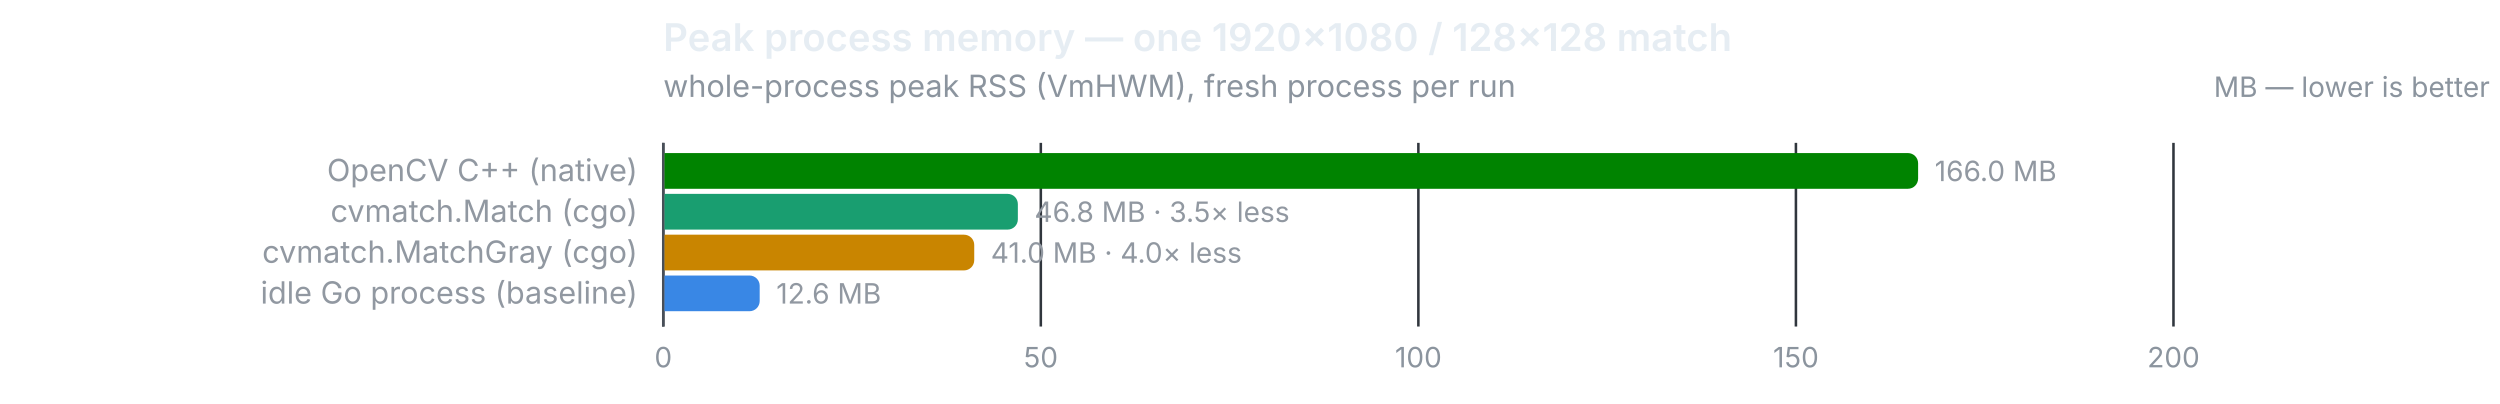
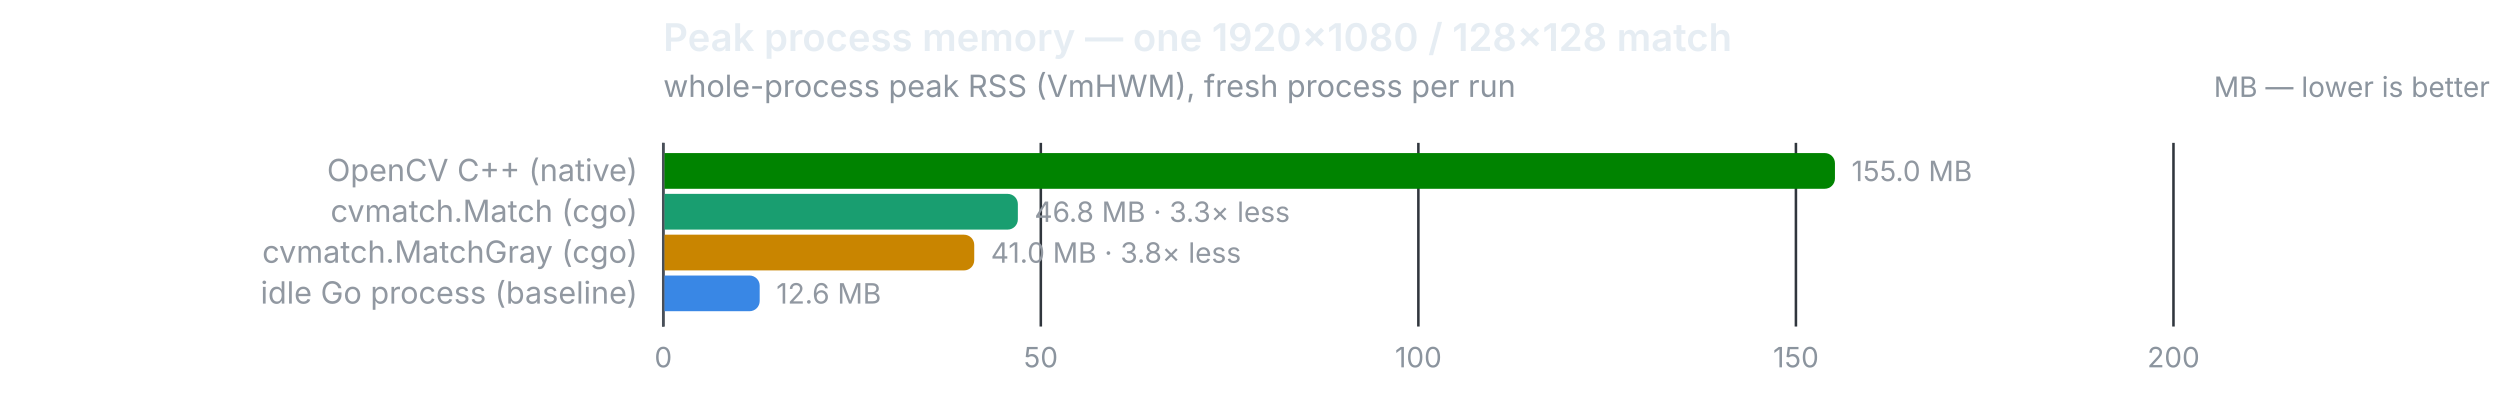
<svg xmlns="http://www.w3.org/2000/svg" width="980" height="158" viewBox="0 0 980 158" role="img">
  <text x="260" y="20" font-size="15" font-weight="600" fill="#e6edf3" font-family="system-ui,-apple-system,Segoe UI,sans-serif">Peak process memory — one 1920×1080 / 128×128 match</text>
  <text x="260" y="38" font-size="12" fill="#8b949e" font-family="system-ui,-apple-system,Segoe UI,sans-serif">whole-process peak RSS (VmHWM), fresh process per run</text>
  <text x="976" y="38" font-size="11" text-anchor="end" fill="#8b949e" font-family="system-ui,-apple-system,Segoe UI,sans-serif">MB — lower is better</text>
  <line x1="260.0" y1="56" x2="260.0" y2="128" stroke="#30363d" stroke-width="1" />
  <text x="260.0" y="144" font-size="11" text-anchor="middle" fill="#8b949e" font-family="system-ui,-apple-system,Segoe UI,sans-serif" style="font-variant-numeric:tabular-nums">0</text>
  <line x1="408.0" y1="56" x2="408.0" y2="128" stroke="#30363d" stroke-width="1" />
  <text x="408.0" y="144" font-size="11" text-anchor="middle" fill="#8b949e" font-family="system-ui,-apple-system,Segoe UI,sans-serif" style="font-variant-numeric:tabular-nums">50</text>
  <line x1="556.0" y1="56" x2="556.0" y2="128" stroke="#30363d" stroke-width="1" />
  <text x="556.0" y="144" font-size="11" text-anchor="middle" fill="#8b949e" font-family="system-ui,-apple-system,Segoe UI,sans-serif" style="font-variant-numeric:tabular-nums">100</text>
  <line x1="704.0" y1="56" x2="704.0" y2="128" stroke="#30363d" stroke-width="1" />
  <text x="704.0" y="144" font-size="11" text-anchor="middle" fill="#8b949e" font-family="system-ui,-apple-system,Segoe UI,sans-serif" style="font-variant-numeric:tabular-nums">150</text>
  <line x1="852.0" y1="56" x2="852.0" y2="128" stroke="#30363d" stroke-width="1" />
  <text x="852.0" y="144" font-size="11" text-anchor="middle" fill="#8b949e" font-family="system-ui,-apple-system,Segoe UI,sans-serif" style="font-variant-numeric:tabular-nums">200</text>
  <line x1="260" y1="56" x2="260" y2="128" stroke="#484f58" stroke-width="1" />
  <text x="250" y="71" font-size="12" text-anchor="end" fill="#9198a1" font-family="system-ui,-apple-system,Segoe UI,sans-serif">OpenCV C++ (native)</text>
-   <path d="M260.5,60 h487.4 a4,4 0 0 1 4,4 v6 a4,4 0 0 1 -4,4 h-487.4 z" fill="#008300" />
-   <text x="758.4" y="71" font-size="11" fill="#9198a1" font-family="system-ui,-apple-system,Segoe UI,sans-serif" style="font-variant-numeric:tabular-nums">166.0 MB</text>
+   <path d="M260.5,60 h454.8 a4,4 0 0 1 4,4 v6 a4,4 0 0 1 -4,4 h-454.8 z" fill="#008300" />
+   <text x="725.8" y="71" font-size="11" fill="#9198a1" font-family="system-ui,-apple-system,Segoe UI,sans-serif" style="font-variant-numeric:tabular-nums">155.0 MB</text>
  <text x="250" y="87" font-size="12" text-anchor="end" fill="#9198a1" font-family="system-ui,-apple-system,Segoe UI,sans-serif">cvmatch.Match (cgo)</text>
  <path d="M260.5,76 h134.5 a4,4 0 0 1 4,4 v6 a4,4 0 0 1 -4,4 h-134.5 z" fill="#199e70" />
-   <text x="405.5" y="87" font-size="11" fill="#9198a1" font-family="system-ui,-apple-system,Segoe UI,sans-serif" style="font-variant-numeric:tabular-nums">46.8 MB · 3.5× less</text>
+   <text x="405.5" y="87" font-size="11" fill="#9198a1" font-family="system-ui,-apple-system,Segoe UI,sans-serif" style="font-variant-numeric:tabular-nums">46.8 MB · 3.3× less</text>
  <text x="250" y="103" font-size="12" text-anchor="end" fill="#9198a1" font-family="system-ui,-apple-system,Segoe UI,sans-serif">cvmatch.MatchGray (cgo)</text>
  <path d="M260.5,92 h117.4 a4,4 0 0 1 4,4 v6 a4,4 0 0 1 -4,4 h-117.4 z" fill="#c98500" />
-   <text x="388.4" y="103" font-size="11" fill="#9198a1" font-family="system-ui,-apple-system,Segoe UI,sans-serif" style="font-variant-numeric:tabular-nums">41.0 MB · 4.0× less</text>
+   <text x="388.4" y="103" font-size="11" fill="#9198a1" font-family="system-ui,-apple-system,Segoe UI,sans-serif" style="font-variant-numeric:tabular-nums">41.0 MB · 3.8× less</text>
  <text x="250" y="119" font-size="12" text-anchor="end" fill="#9198a1" font-family="system-ui,-apple-system,Segoe UI,sans-serif">idle Go process (baseline)</text>
  <path d="M260.5,108 h33.3 a4,4 0 0 1 4,4 v6 a4,4 0 0 1 -4,4 h-33.3 z" fill="#3987e5" />
  <text x="304.3" y="119" font-size="11" fill="#9198a1" font-family="system-ui,-apple-system,Segoe UI,sans-serif" style="font-variant-numeric:tabular-nums">12.6 MB</text>
</svg>
